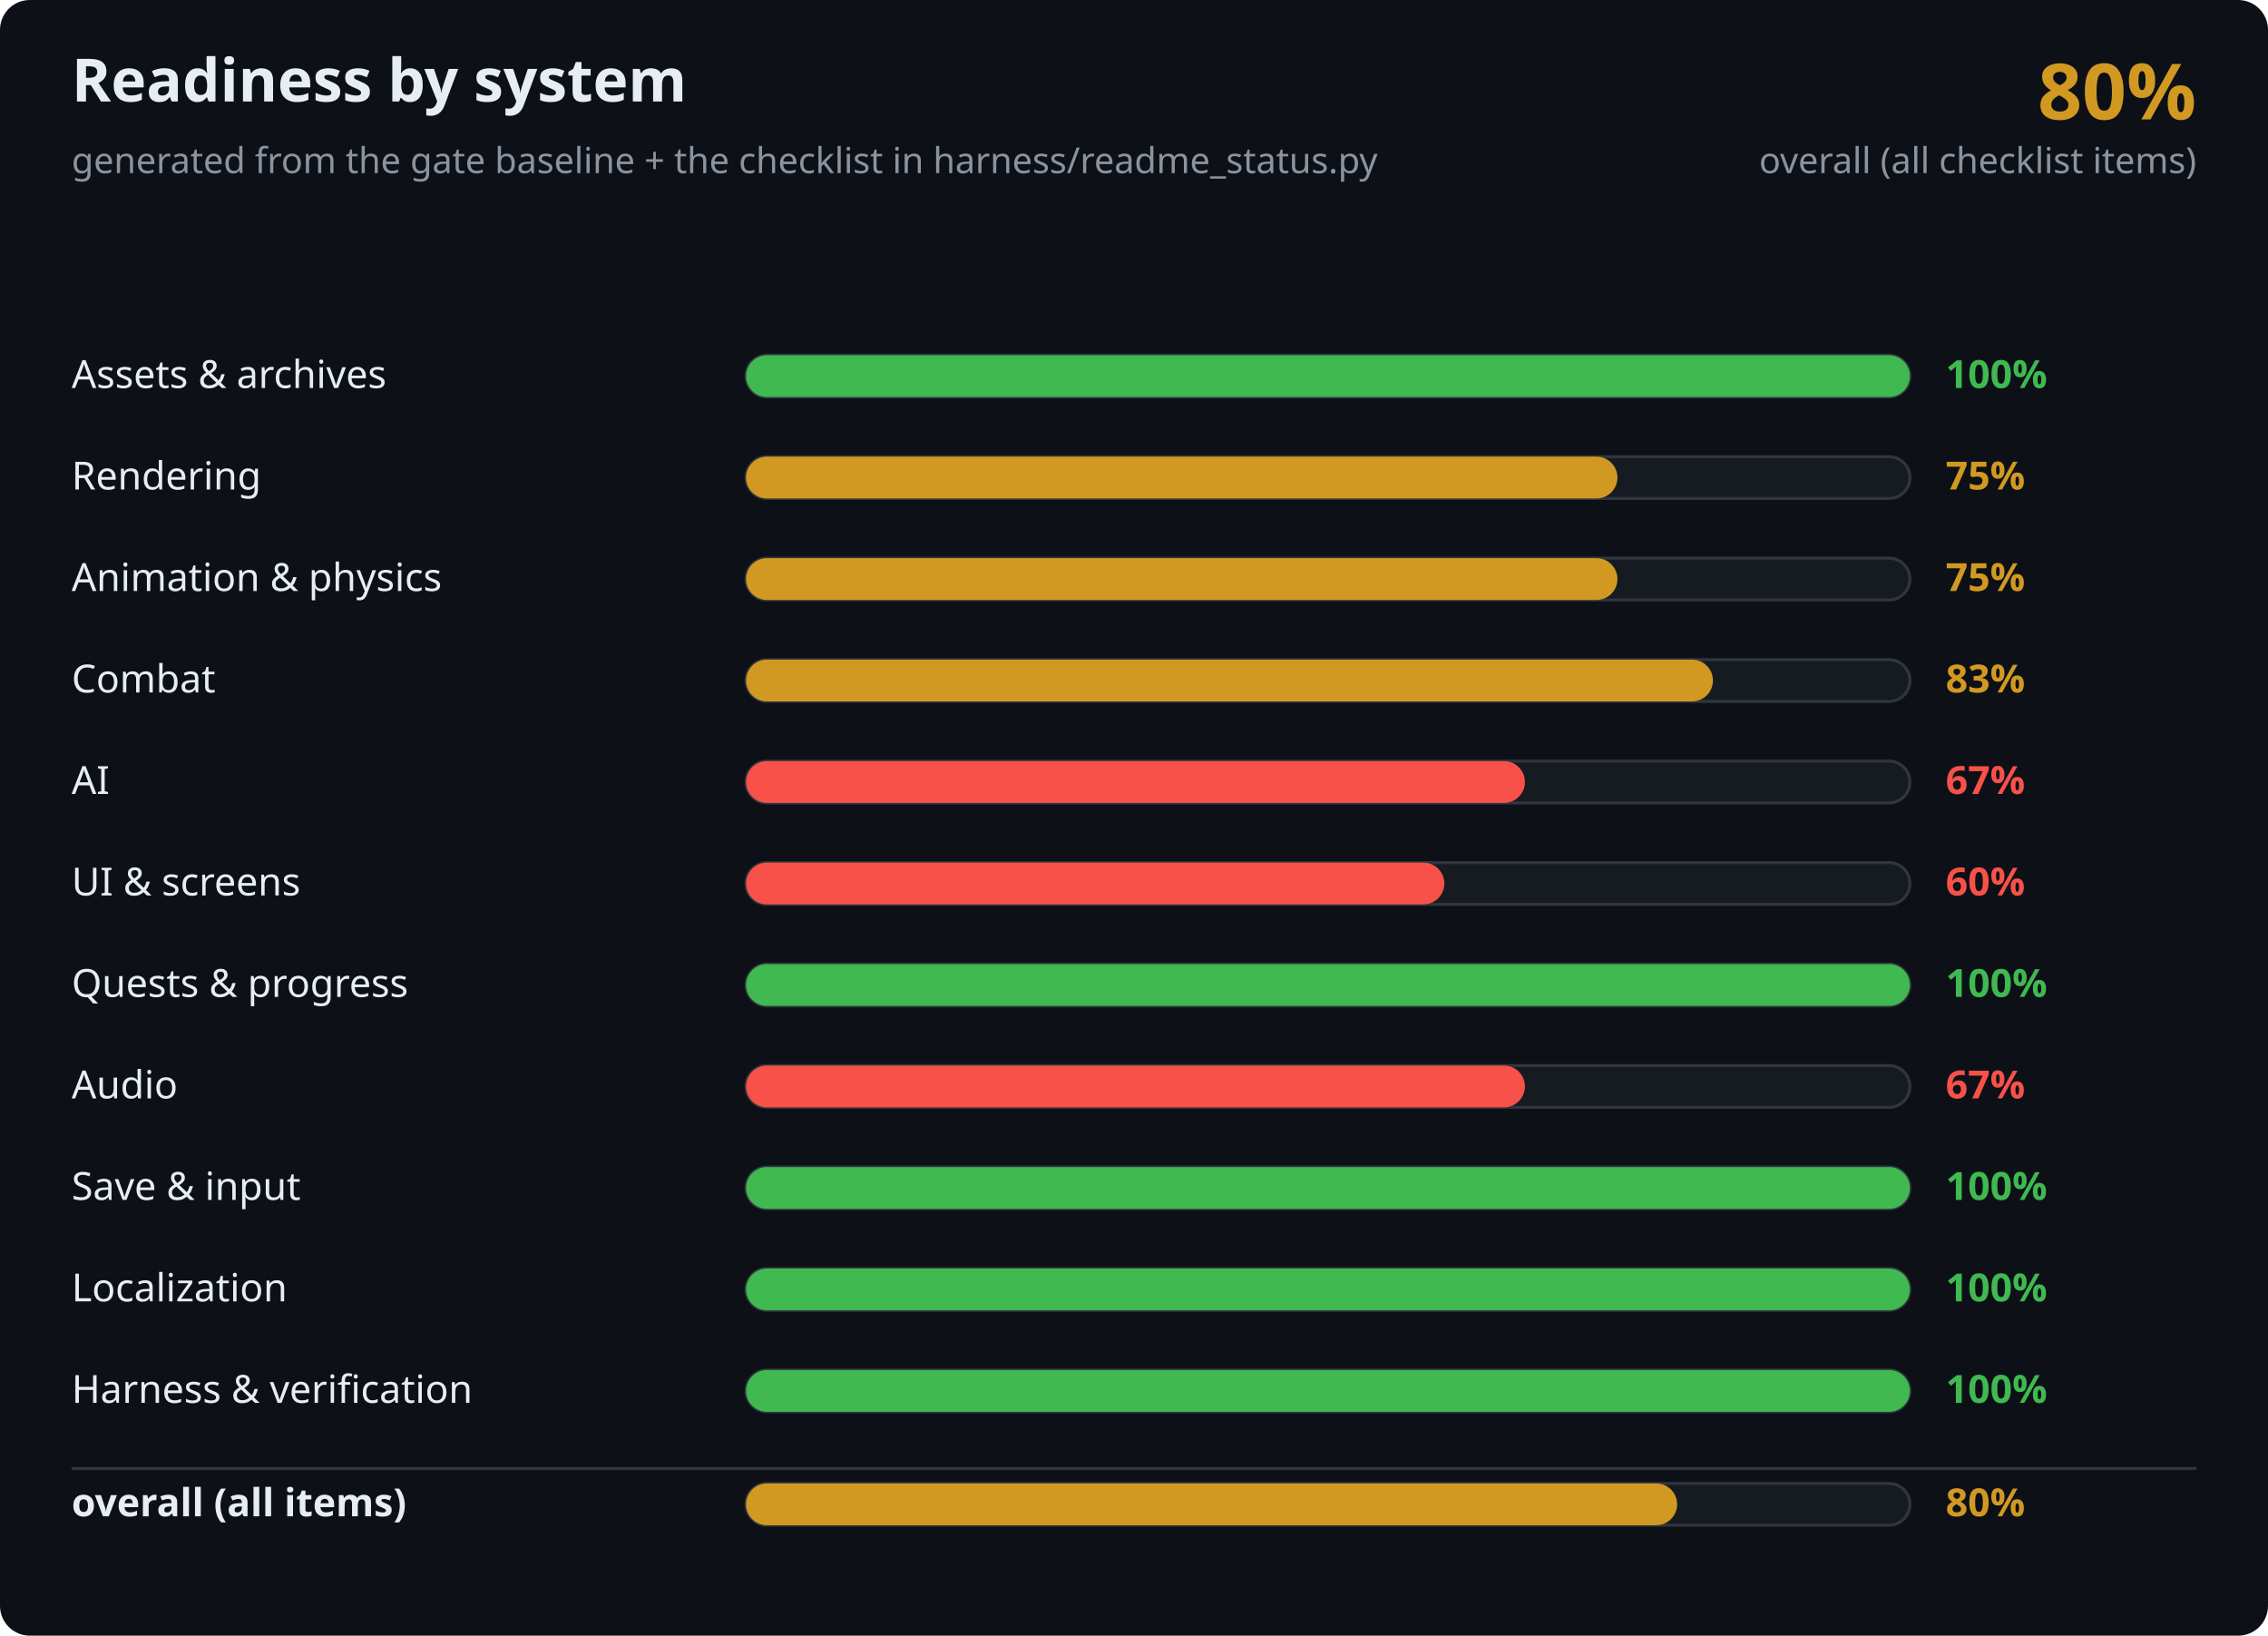
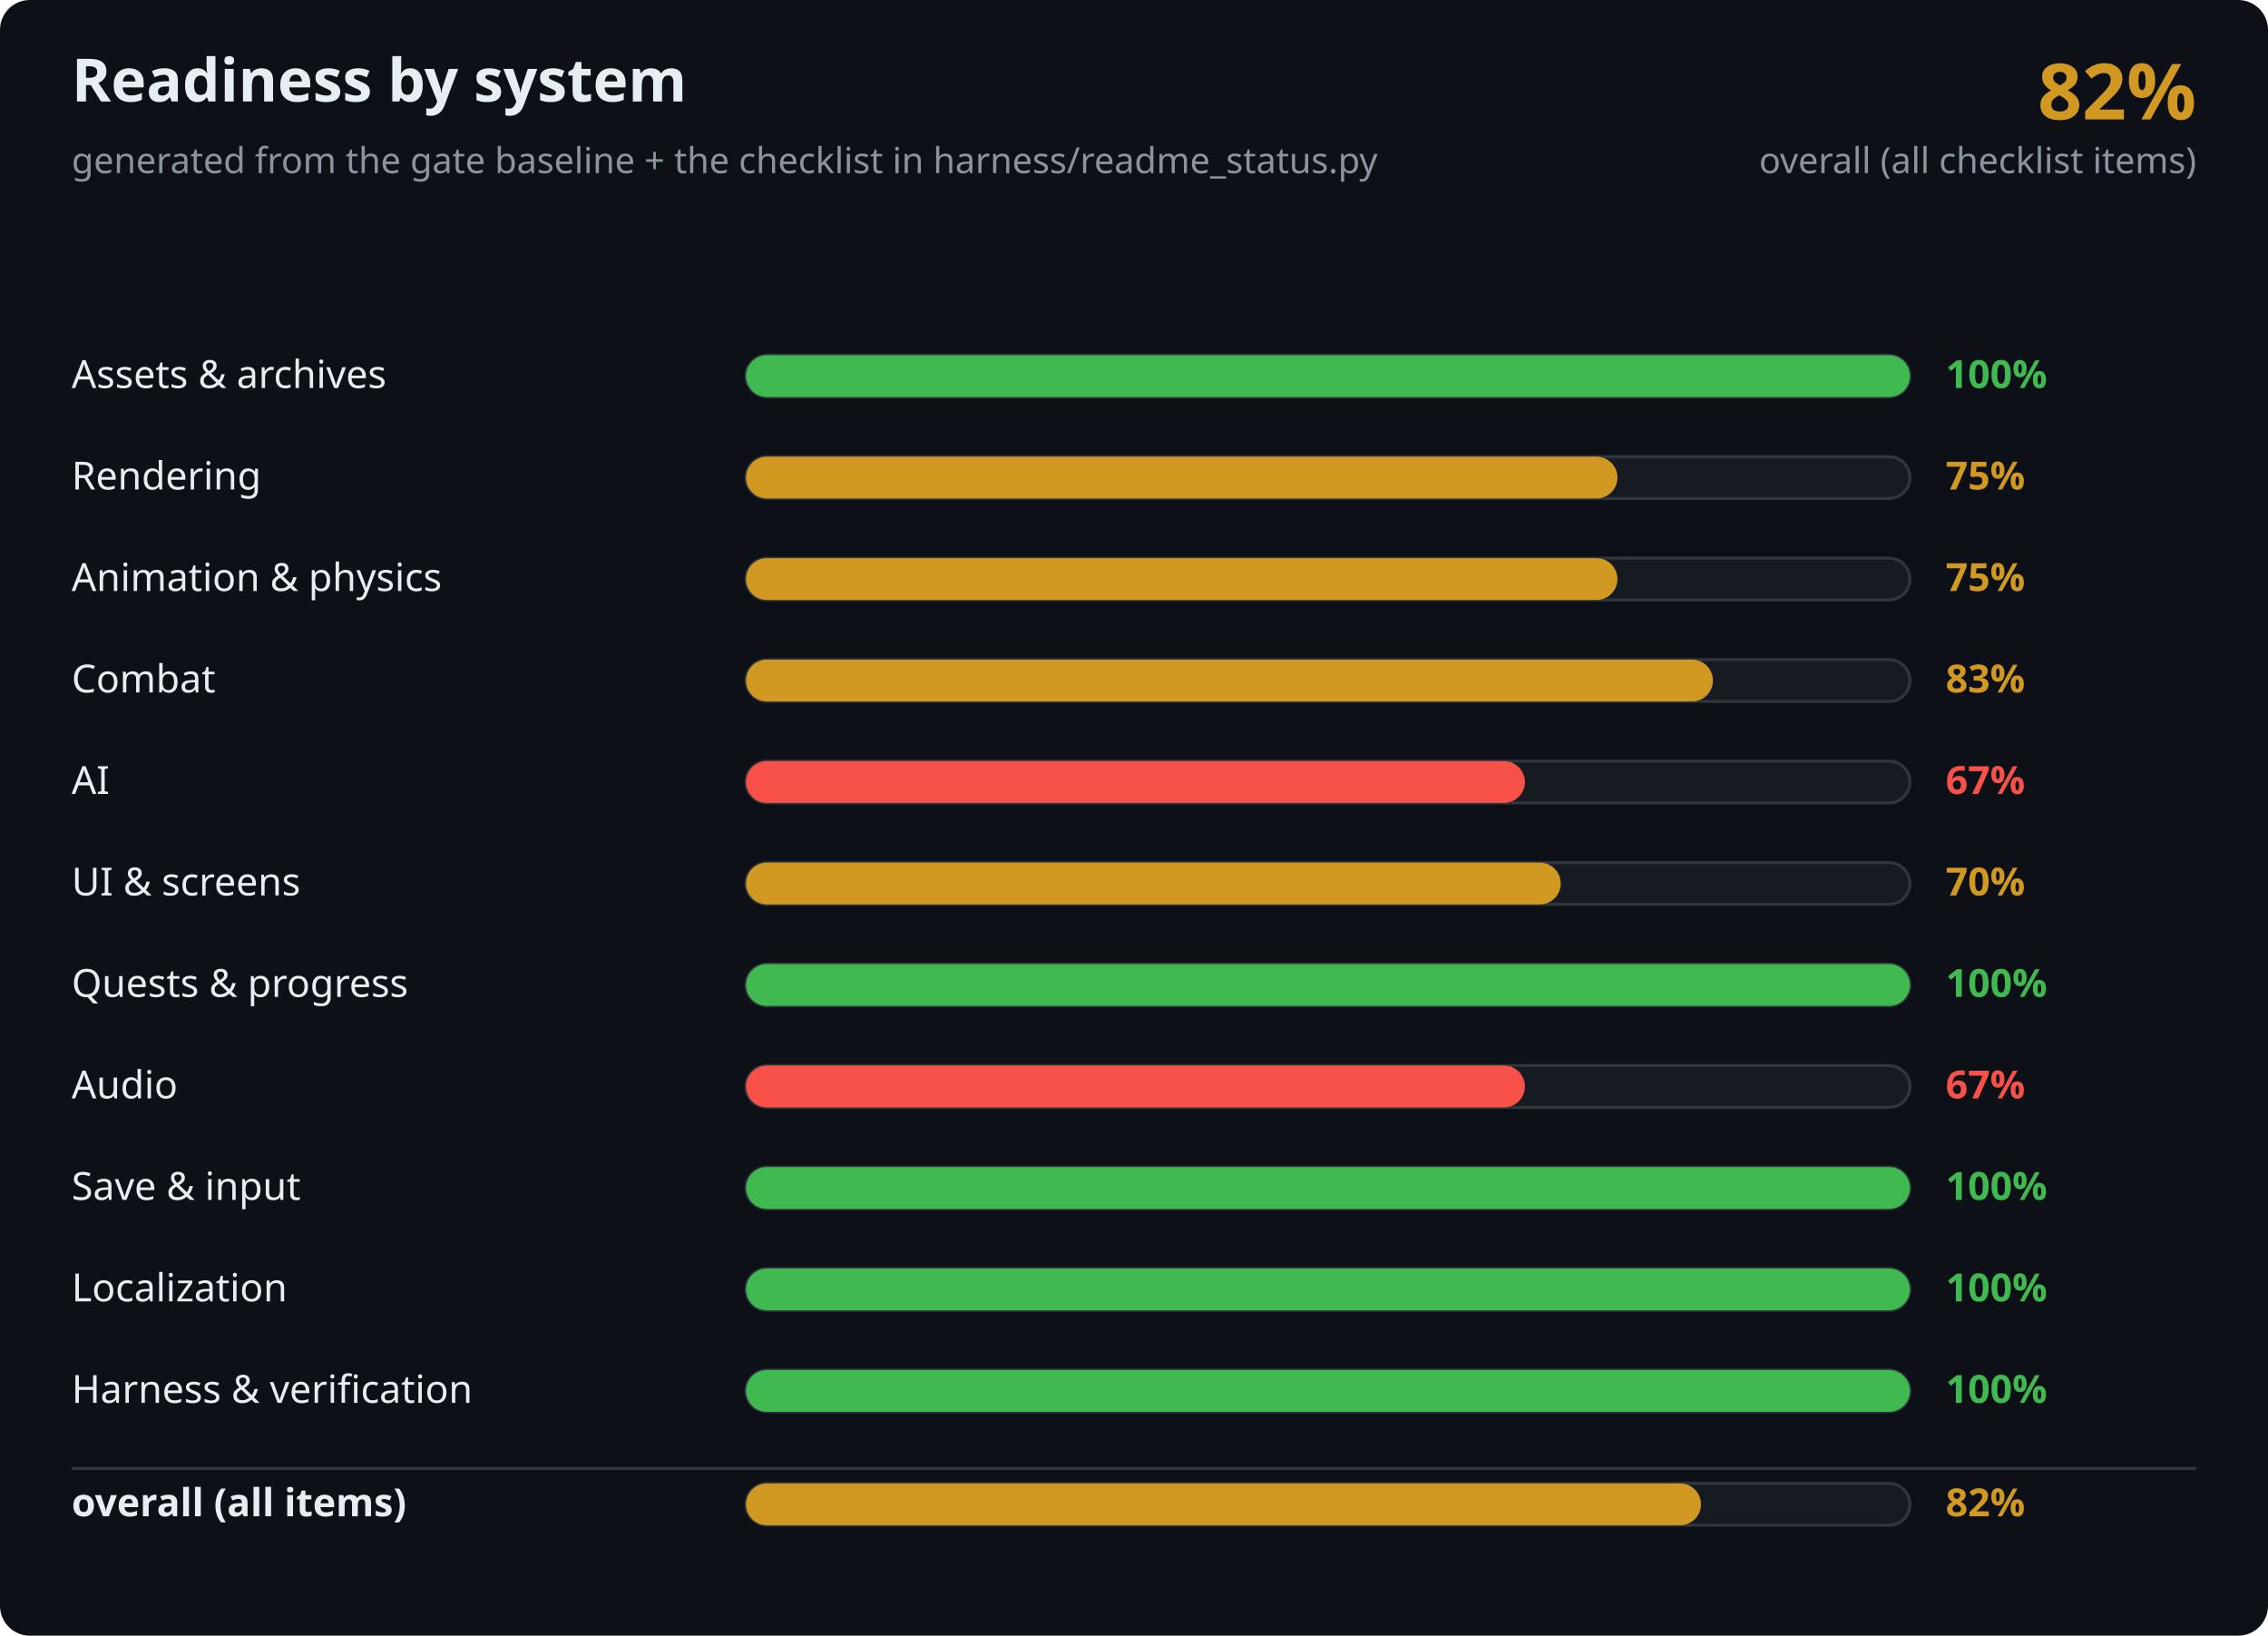
<svg xmlns="http://www.w3.org/2000/svg" width="760" height="548" viewBox="0 0 760 548" font-family="Segoe UI,Ubuntu,sans-serif">
  <rect width="760" height="548" rx="10" fill="#0d1117" />
  <text x="24" y="34" fill="#e6edf3" font-size="20" font-weight="600">Readiness by system</text>
  <text x="24" y="58" fill="#8b949e" font-size="12">generated from the gate baseline + the checklist in harness/readme_status.py</text>
-   <text x="736" y="40" fill="#d29922" font-size="26" font-weight="700" text-anchor="end">80%</text>
+   <text x="736" y="40" fill="#d29922" font-size="26" font-weight="700" text-anchor="end">82%</text>
  <text x="736" y="58" fill="#8b949e" font-size="12" text-anchor="end">overall (all checklist items)</text>
  <text x="24" y="130" fill="#e6edf3" font-size="13">Assets &amp; archives</text>
  <rect x="250" y="119" width="390" height="14" rx="7" fill="#161b22" stroke="#30363d" />
  <rect x="250" y="119" width="390" height="14" rx="7" fill="#3fb950" />
  <text x="652" y="130" fill="#3fb950" font-size="13" font-weight="600">100%</text>
  <text x="24" y="164" fill="#e6edf3" font-size="13">Rendering</text>
  <rect x="250" y="153" width="390" height="14" rx="7" fill="#161b22" stroke="#30363d" />
  <rect x="250" y="153" width="292" height="14" rx="7" fill="#d29922" />
  <text x="652" y="164" fill="#d29922" font-size="13" font-weight="600">75%</text>
  <text x="24" y="198" fill="#e6edf3" font-size="13">Animation &amp; physics</text>
  <rect x="250" y="187" width="390" height="14" rx="7" fill="#161b22" stroke="#30363d" />
  <rect x="250" y="187" width="292" height="14" rx="7" fill="#d29922" />
  <text x="652" y="198" fill="#d29922" font-size="13" font-weight="600">75%</text>
  <text x="24" y="232" fill="#e6edf3" font-size="13">Combat</text>
  <rect x="250" y="221" width="390" height="14" rx="7" fill="#161b22" stroke="#30363d" />
  <rect x="250" y="221" width="324" height="14" rx="7" fill="#d29922" />
  <text x="652" y="232" fill="#d29922" font-size="13" font-weight="600">83%</text>
  <text x="24" y="266" fill="#e6edf3" font-size="13">AI</text>
  <rect x="250" y="255" width="390" height="14" rx="7" fill="#161b22" stroke="#30363d" />
  <rect x="250" y="255" width="261" height="14" rx="7" fill="#f85149" />
  <text x="652" y="266" fill="#f85149" font-size="13" font-weight="600">67%</text>
  <text x="24" y="300" fill="#e6edf3" font-size="13">UI &amp; screens</text>
  <rect x="250" y="289" width="390" height="14" rx="7" fill="#161b22" stroke="#30363d" />
-   <rect x="250" y="289" width="234" height="14" rx="7" fill="#f85149" />
-   <text x="652" y="300" fill="#f85149" font-size="13" font-weight="600">60%</text>
+   <rect x="250" y="289" width="273" height="14" rx="7" fill="#d29922" />
+   <text x="652" y="300" fill="#d29922" font-size="13" font-weight="600">70%</text>
  <text x="24" y="334" fill="#e6edf3" font-size="13">Quests &amp; progress</text>
  <rect x="250" y="323" width="390" height="14" rx="7" fill="#161b22" stroke="#30363d" />
  <rect x="250" y="323" width="390" height="14" rx="7" fill="#3fb950" />
  <text x="652" y="334" fill="#3fb950" font-size="13" font-weight="600">100%</text>
  <text x="24" y="368" fill="#e6edf3" font-size="13">Audio</text>
  <rect x="250" y="357" width="390" height="14" rx="7" fill="#161b22" stroke="#30363d" />
  <rect x="250" y="357" width="261" height="14" rx="7" fill="#f85149" />
  <text x="652" y="368" fill="#f85149" font-size="13" font-weight="600">67%</text>
  <text x="24" y="402" fill="#e6edf3" font-size="13">Save &amp; input</text>
  <rect x="250" y="391" width="390" height="14" rx="7" fill="#161b22" stroke="#30363d" />
  <rect x="250" y="391" width="390" height="14" rx="7" fill="#3fb950" />
  <text x="652" y="402" fill="#3fb950" font-size="13" font-weight="600">100%</text>
  <text x="24" y="436" fill="#e6edf3" font-size="13">Localization</text>
  <rect x="250" y="425" width="390" height="14" rx="7" fill="#161b22" stroke="#30363d" />
  <rect x="250" y="425" width="390" height="14" rx="7" fill="#3fb950" />
  <text x="652" y="436" fill="#3fb950" font-size="13" font-weight="600">100%</text>
  <text x="24" y="470" fill="#e6edf3" font-size="13">Harness &amp; verification</text>
  <rect x="250" y="459" width="390" height="14" rx="7" fill="#161b22" stroke="#30363d" />
  <rect x="250" y="459" width="390" height="14" rx="7" fill="#3fb950" />
  <text x="652" y="470" fill="#3fb950" font-size="13" font-weight="600">100%</text>
  <line x1="24" y1="492" x2="736" y2="492" stroke="#30363d" />
  <text x="24" y="508" fill="#e6edf3" font-size="13" font-weight="700">overall (all items)</text>
  <rect x="250" y="497" width="390" height="14" rx="7" fill="#161b22" stroke="#30363d" />
-   <rect x="250" y="497" width="312" height="14" rx="7" fill="#d29922" />
-   <text x="652" y="508" fill="#d29922" font-size="13" font-weight="700">80%</text>
+   <rect x="250" y="497" width="320" height="14" rx="7" fill="#d29922" />
+   <text x="652" y="508" fill="#d29922" font-size="13" font-weight="700">82%</text>
</svg>
